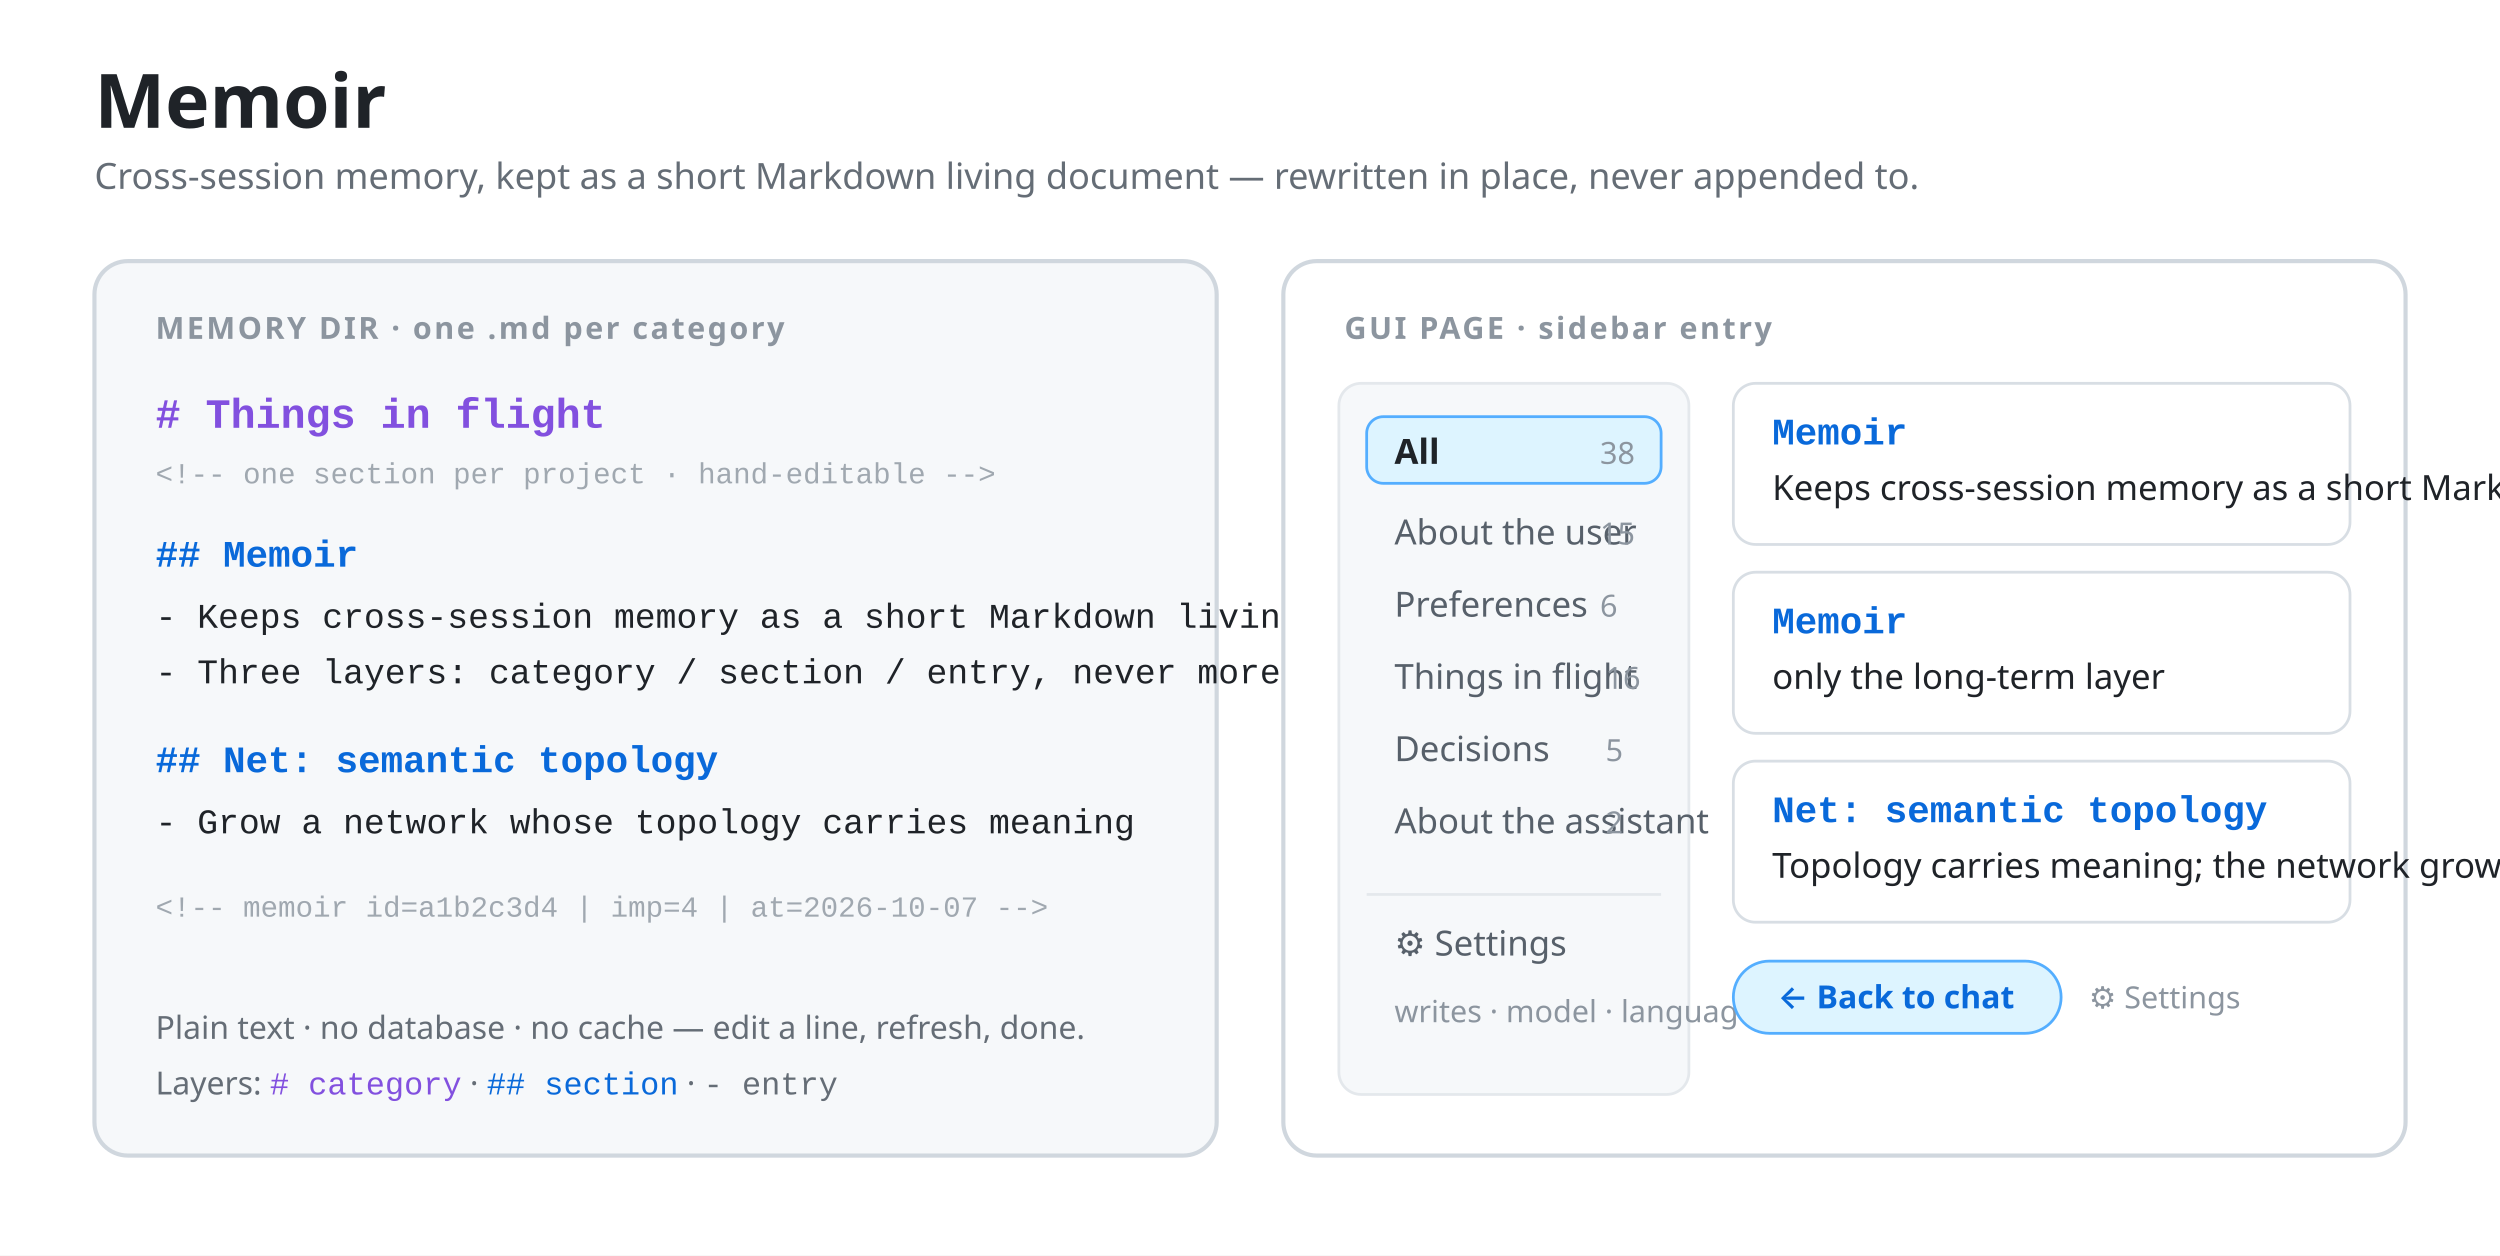
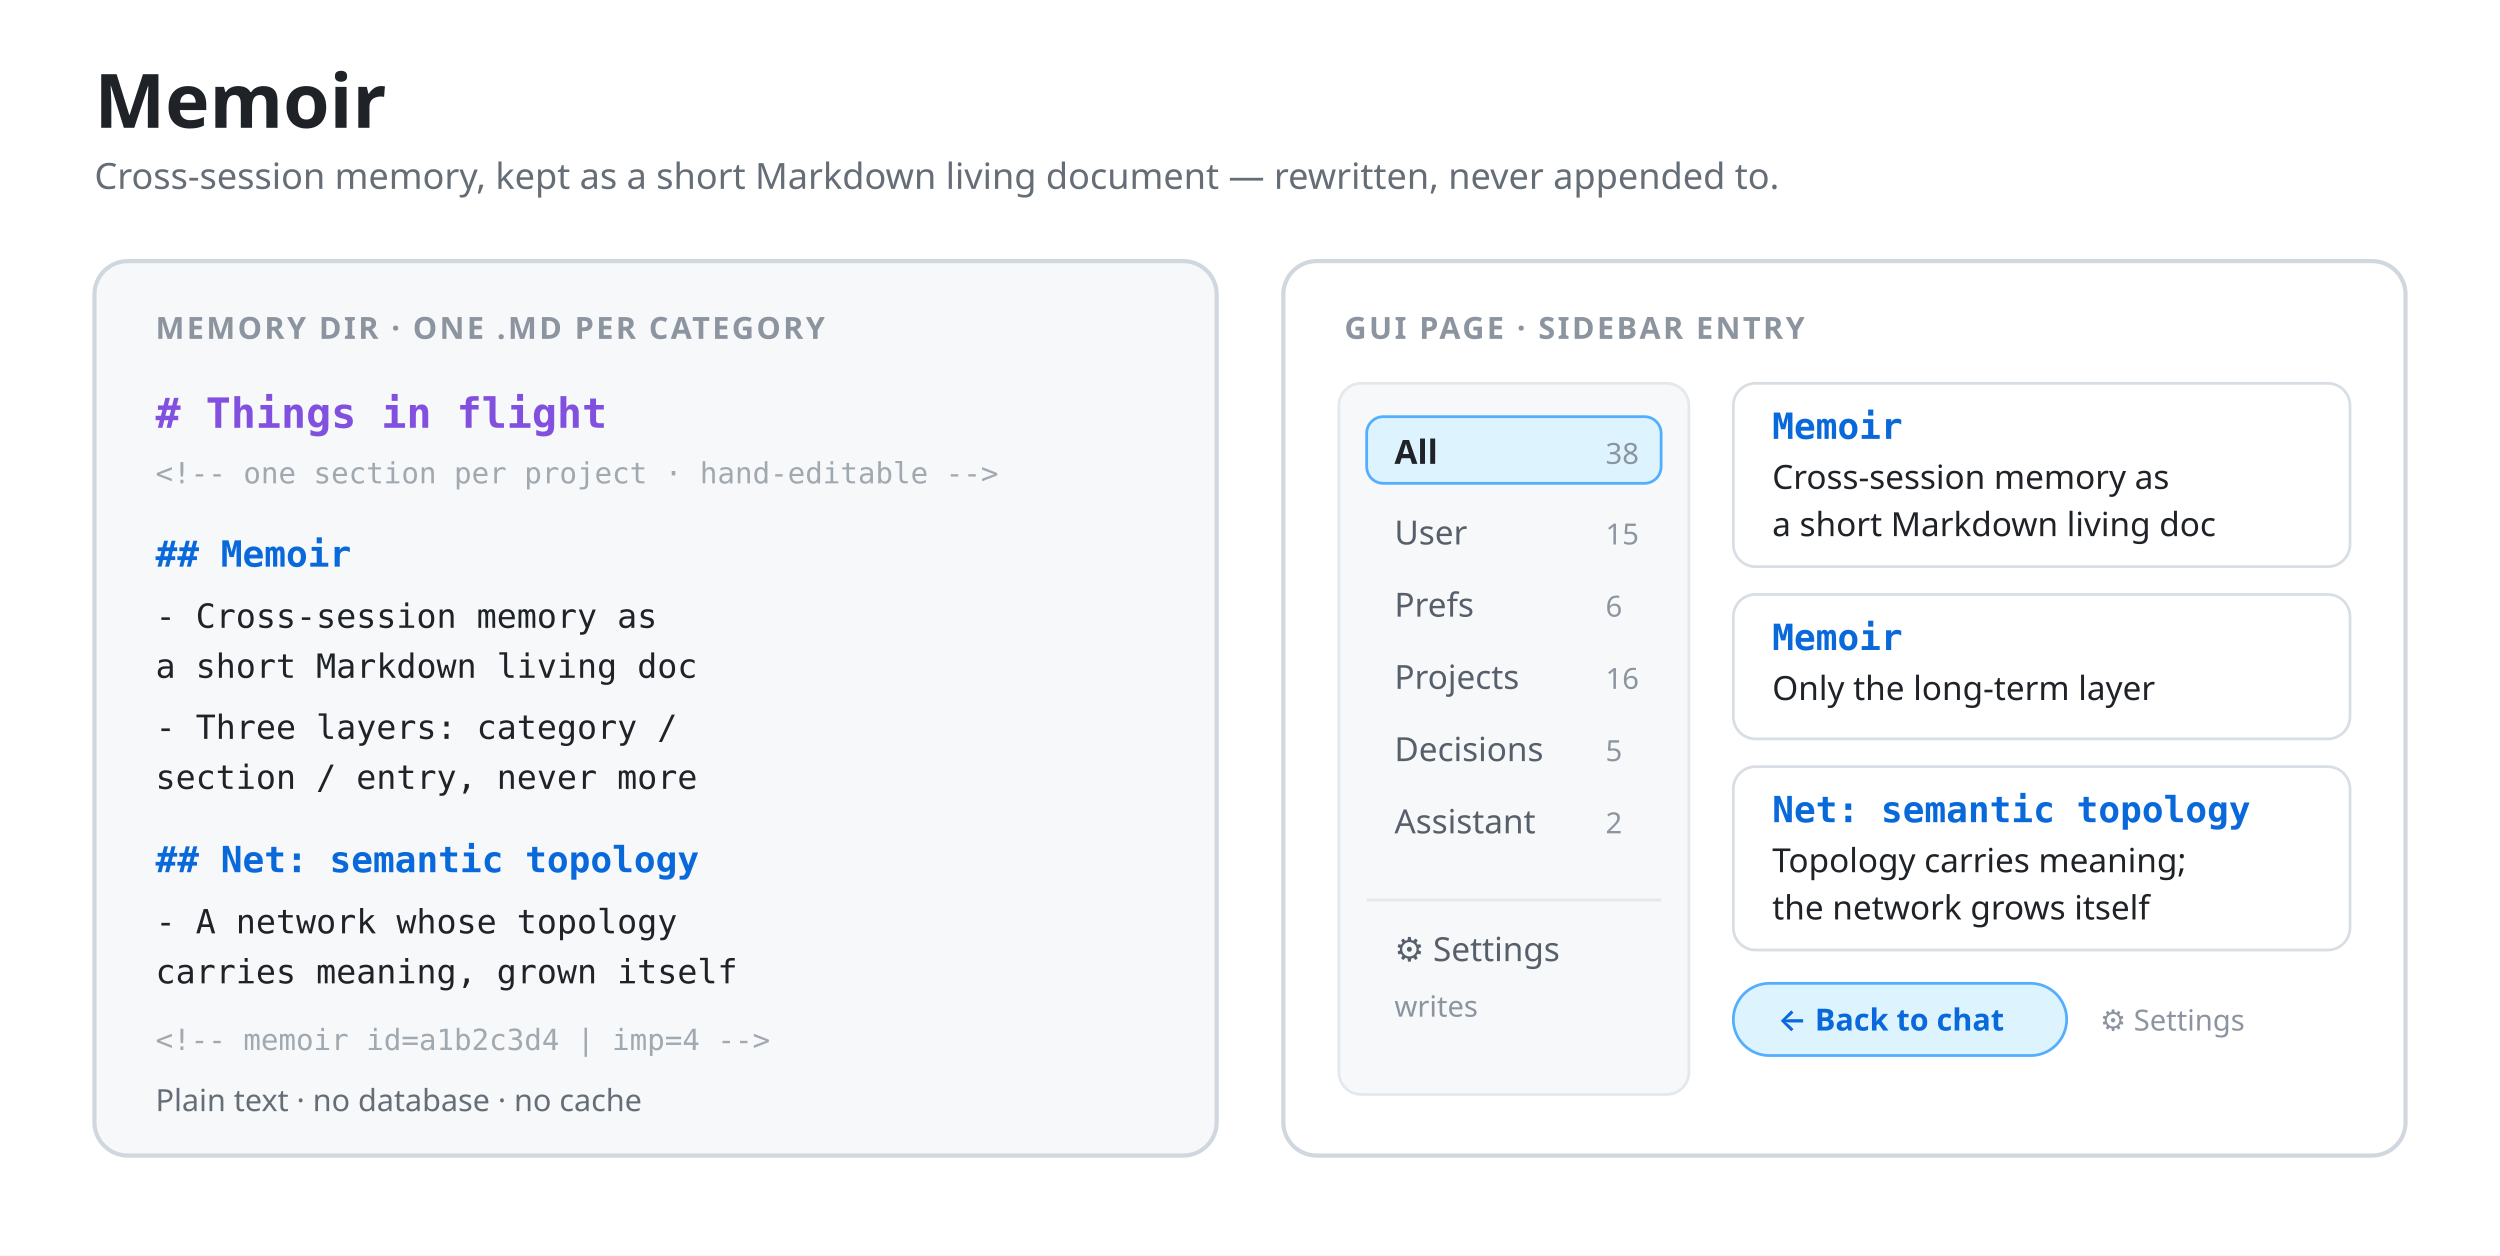
- <svg xmlns="http://www.w3.org/2000/svg" viewBox="0 0 900 452" width="900" height="452" role="img" aria-label="Memoir: one Markdown file per category, three layers deep, with a dedicated page in the GUI" style="max-width:100%;height:auto">
+ <svg xmlns="http://www.w3.org/2000/svg" viewBox="0 0 900 452" width="900" height="452" style="max-width:100%;height:auto" role="img" aria-label="Memoir: one Markdown file per category, three layers deep, plus a dedicated page">
  <style>
    text { font-family: ui-sans-serif, system-ui, -apple-system, "Segoe UI", "Noto Sans", sans-serif; }
-     .mono { font-family: ui-monospace, SFMono-Regular, Menlo, Consolas, "Liberation Mono", monospace; }
+     .mono { font-family: ui-monospace, SFMono-Regular, Menlo, Consolas, monospace; }
    .title { font-size: 27px; font-weight: 700; fill: #1f2328; }
    .sub { font-size: 13px; fill: #656d76; }
    .cardtitle { font-size: 11px; font-weight: 600; fill: #8c959f; letter-spacing: .08em; }
    .l1 { font-size: 15px; font-weight: 700; fill: #8250df; }
-     .l2 { font-size: 13.5px; font-weight: 700; fill: #0969da; }
-     .l3 { font-size: 12.5px; fill: #1f2328; }
+     .l2 { font-size: 13px; font-weight: 700; fill: #0969da; }
+     .l3 { font-size: 12px; fill: #1f2328; }
    .meta { font-size: 10.5px; fill: #a0a8b0; }
-     .cat { font-size: 12.5px; font-weight: 600; fill: #1f2328; }
-     .catdim { font-size: 12.5px; fill: #57606a; }
-     .cnt { font-size: 11px; fill: #8c959f; }
-     .badgetext { font-size: 11.5px; font-weight: 600; fill: #0969da; }
-     .note { font-size: 11.5px; fill: #656d76; }
+     .cat { font-size: 12px; font-weight: 600; fill: #1f2328; }
+     .catdim { font-size: 12px; fill: #57606a; }
+     .cnt { font-size: 10.5px; fill: #8c959f; }
+     .note { font-size: 11px; fill: #656d76; }
+     .badgetext { font-size: 11px; font-weight: 600; fill: #0969da; }
  </style>
  <rect width="900" height="452" fill="#ffffff" />
  <text class="title" x="34" y="46">Memoir</text>
-   <text class="sub" x="34" y="68">Cross-session memory, kept as a short Markdown living document — rewritten in place, never appended to.</text>
+   <text class="sub" x="34" y="68">Cross-session memory, kept as a short Markdown living document — rewritten, never appended to.</text>
  <rect x="34" y="94" width="404" height="322" rx="12" fill="#f6f8fa" stroke="#d0d7de" stroke-width="1.5" />
-   <text class="cardtitle" x="56" y="122">MEMORY DIR · one .md per category</text>
+   <text class="cardtitle" x="56" y="122">MEMORY DIR · ONE .MD PER CATEGORY</text>
  <text class="l1 mono" x="56" y="154"># Things in flight</text>
  <text class="meta mono" x="56" y="174">&lt;!-- one section per project · hand-editable --&gt;</text>
  <text class="l2 mono" x="56" y="204">## Memoir</text>
-   <text class="l3 mono" x="56" y="226">- Keeps cross-session memory as a short Markdown living document</text>
-   <text class="l3 mono" x="56" y="246">- Three layers: category / section / entry, never more</text>
-   <text class="l2 mono" x="56" y="278">## Net: semantic topology</text>
-   <text class="l3 mono" x="56" y="300">- Grow a network whose topology carries meaning</text>
-   <text class="meta mono" x="56" y="330">  &lt;!-- memoir id=a1b2c3d4 | imp=4 | at=2026-10-07 --&gt;</text>
-   <text class="note" x="56" y="374">Plain text · no database · no cache — edit a line, refresh, done.</text>
-   <text class="note" x="56" y="394">Layers: <tspan class="mono" fill="#8250df"># category</tspan> ·  <tspan class="mono" fill="#0969da">## section</tspan> ·  <tspan class="mono">- entry</tspan>
-   </text>
+   <text class="l3 mono" x="56" y="226">- Cross-session memory as</text>
+   <text class="l3 mono" x="56" y="244">  a short Markdown living doc</text>
+   <text class="l3 mono" x="56" y="266">- Three layers: category /</text>
+   <text class="l3 mono" x="56" y="284">  section / entry, never more</text>
+   <text class="l2 mono" x="56" y="314">## Net: semantic topology</text>
+   <text class="l3 mono" x="56" y="336">- A network whose topology</text>
+   <text class="l3 mono" x="56" y="354">  carries meaning, grown itself</text>
+   <text class="meta mono" x="56" y="378">&lt;!-- memoir id=a1b2c3d4 | imp=4 --&gt;</text>
+   <text class="note" x="56" y="400">Plain text · no database · no cache</text>
  <rect x="462" y="94" width="404" height="322" rx="12" fill="#ffffff" stroke="#d0d7de" stroke-width="1.5" />
-   <text class="cardtitle" x="484" y="122">GUI PAGE · sidebar entry</text>
+   <text class="cardtitle" x="484" y="122">GUI PAGE · SIDEBAR ENTRY</text>
  <rect x="482" y="138" width="126" height="256" rx="8" fill="#f6f8fa" stroke="#e4e8ec" stroke-width="1" />
  <rect x="492" y="150" width="106" height="24" rx="6" fill="#ddf4ff" stroke="#54aeff" stroke-width="1" />
  <text class="cat" x="502" y="167">All</text>
-   <text class="cnt" x="576" y="167">38</text>
-   <text class="catdim" x="502" y="196">About the user</text>
-   <text class="cnt" x="576" y="196">15</text>
-   <text class="catdim" x="502" y="222">Preferences</text>
-   <text class="cnt" x="576" y="222">6</text>
-   <text class="catdim" x="502" y="248">Things in flight</text>
+   <text class="cnt" x="578" y="167">38</text>
+   <text class="catdim" x="502" y="196">User</text>
+   <text class="cnt" x="578" y="196">15</text>
+   <text class="catdim" x="502" y="222">Prefs</text>
+   <text class="cnt" x="578" y="222">6</text>
+   <text class="catdim" x="502" y="248">Projects</text>
  <text class="cnt" x="578" y="248">16</text>
  <text class="catdim" x="502" y="274">Decisions</text>
  <text class="cnt" x="578" y="274">5</text>
-   <text class="catdim" x="502" y="300">About the assistant</text>
+   <text class="catdim" x="502" y="300">Assistant</text>
  <text class="cnt" x="578" y="300">2</text>
-   <line x1="492" y1="322" x2="598" y2="322" stroke="#e4e8ec" stroke-width="1" />
-   <text class="catdim" x="502" y="344">⚙ Settings</text>
-   <text class="cnt" x="502" y="368">writes · model · language</text>
-   <rect x="624" y="138" width="222" height="58" rx="8" fill="#ffffff" stroke="#d8dee4" stroke-width="1" />
-   <text class="l2 mono" x="638" y="160" font-size="11.5">Memoir</text>
-   <text class="l3" x="638" y="180" font-size="11.5">Keeps cross-session memory as a short Markdown living document</text>
-   <rect x="624" y="206" width="222" height="58" rx="8" fill="#ffffff" stroke="#d8dee4" stroke-width="1" />
-   <text class="l2 mono" x="638" y="228" font-size="11.5">Memoir</text>
-   <text class="l3" x="638" y="248" font-size="11.5">only the long-term layer</text>
-   <rect x="624" y="274" width="222" height="58" rx="8" fill="#ffffff" stroke="#d8dee4" stroke-width="1" />
+   <line x1="492" y1="324" x2="598" y2="324" stroke="#e4e8ec" stroke-width="1" />
+   <text class="catdim" x="502" y="346">⚙ Settings</text>
+   <text class="cnt" x="502" y="366">writes</text>
+   <rect x="624" y="138" width="222" height="66" rx="8" fill="#ffffff" stroke="#d8dee4" stroke-width="1" />
+   <text class="l2 mono" x="638" y="158" font-size="11.5">Memoir</text>
+   <text class="l3" x="638" y="176" font-size="11.5">Cross-session memory as</text>
+   <text class="l3" x="638" y="193" font-size="11.5">a short Markdown living doc</text>
+   <rect x="624" y="214" width="222" height="52" rx="8" fill="#ffffff" stroke="#d8dee4" stroke-width="1" />
+   <text class="l2 mono" x="638" y="234" font-size="11.5">Memoir</text>
+   <text class="l3" x="638" y="252" font-size="11.5">Only the long-term layer</text>
+   <rect x="624" y="276" width="222" height="66" rx="8" fill="#ffffff" stroke="#d8dee4" stroke-width="1" />
  <text class="l2 mono" x="638" y="296" font-size="11.5">Net: semantic topology</text>
-   <text class="l3" x="638" y="316" font-size="11.5">Topology carries meaning; the network grows itself</text>
-   <rect x="624" y="346" width="118" height="26" rx="13" fill="#ddf4ff" stroke="#54aeff" stroke-width="1" />
-   <text class="badgetext" x="640" y="363">← Back to chat</text>
-   <text class="cnt" x="752" y="363">⚙ Settings</text>
+   <text class="l3" x="638" y="314" font-size="11.5">Topology carries meaning;</text>
+   <text class="l3" x="638" y="331" font-size="11.5">the network grows itself</text>
+   <rect x="624" y="354" width="120" height="26" rx="13" fill="#ddf4ff" stroke="#54aeff" stroke-width="1" />
+   <text class="badgetext" x="640" y="371">← Back to chat</text>
+   <text class="cnt" x="756" y="371">⚙ Settings</text>
</svg>
